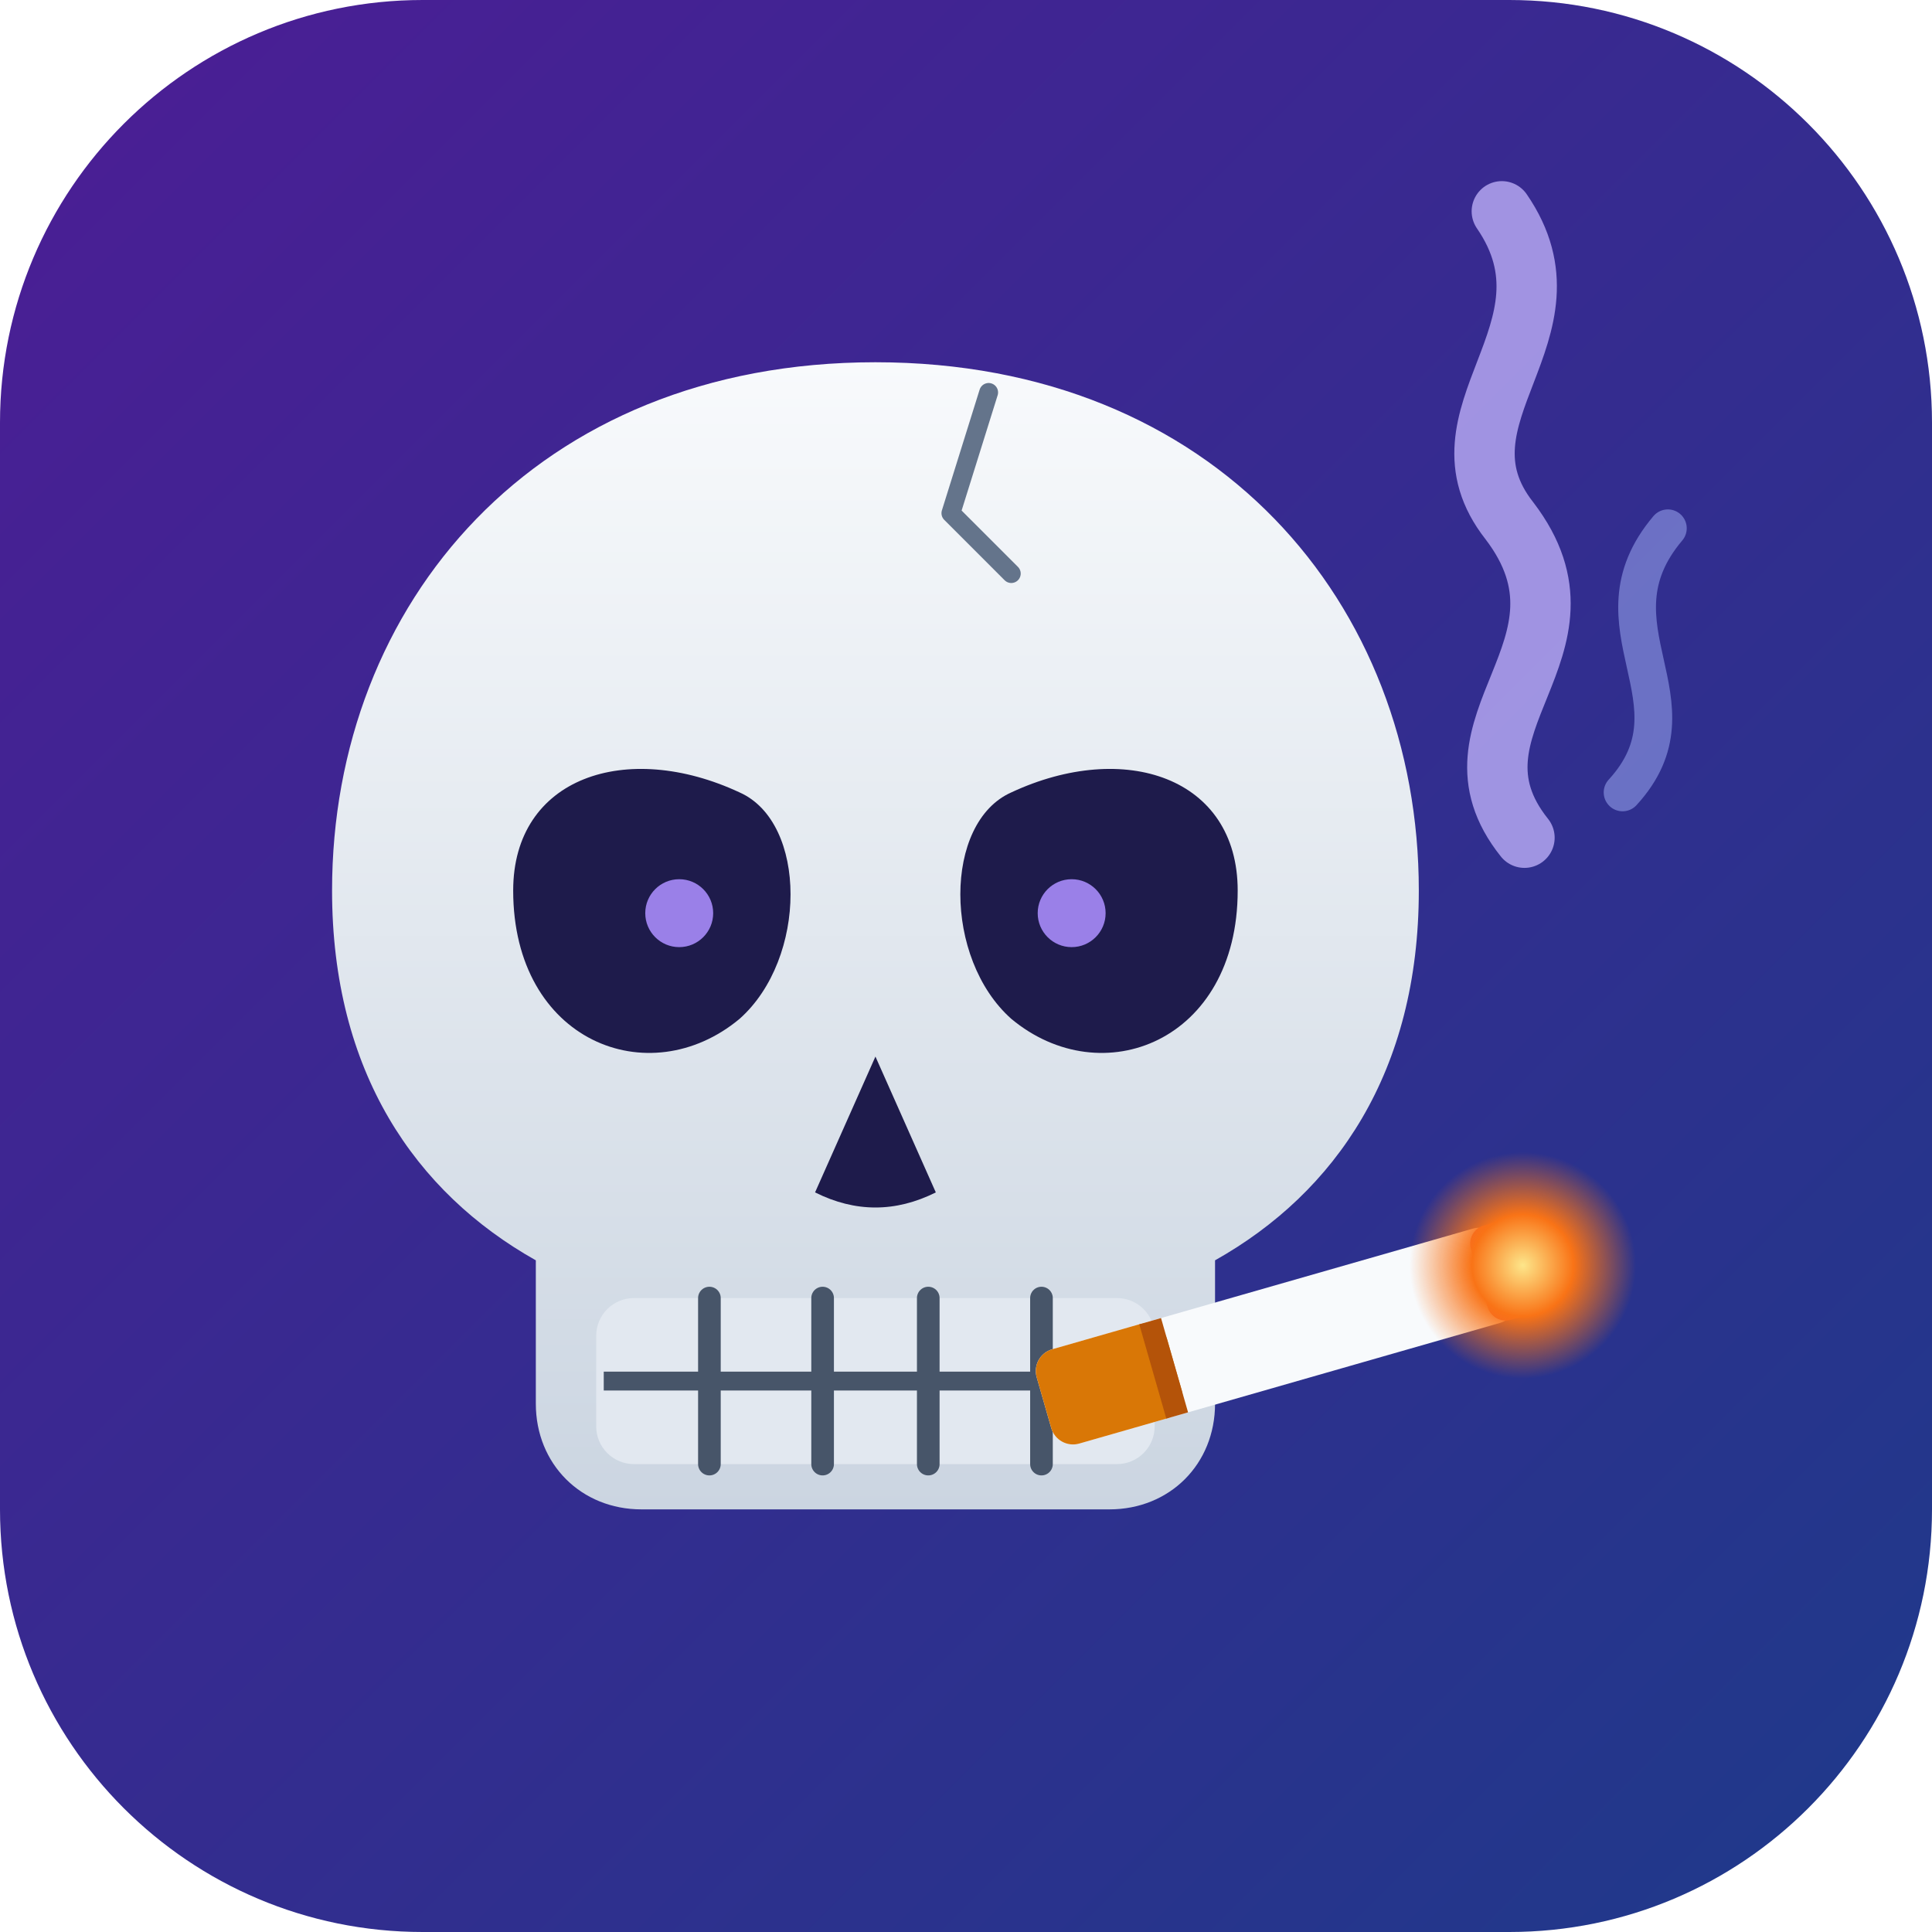
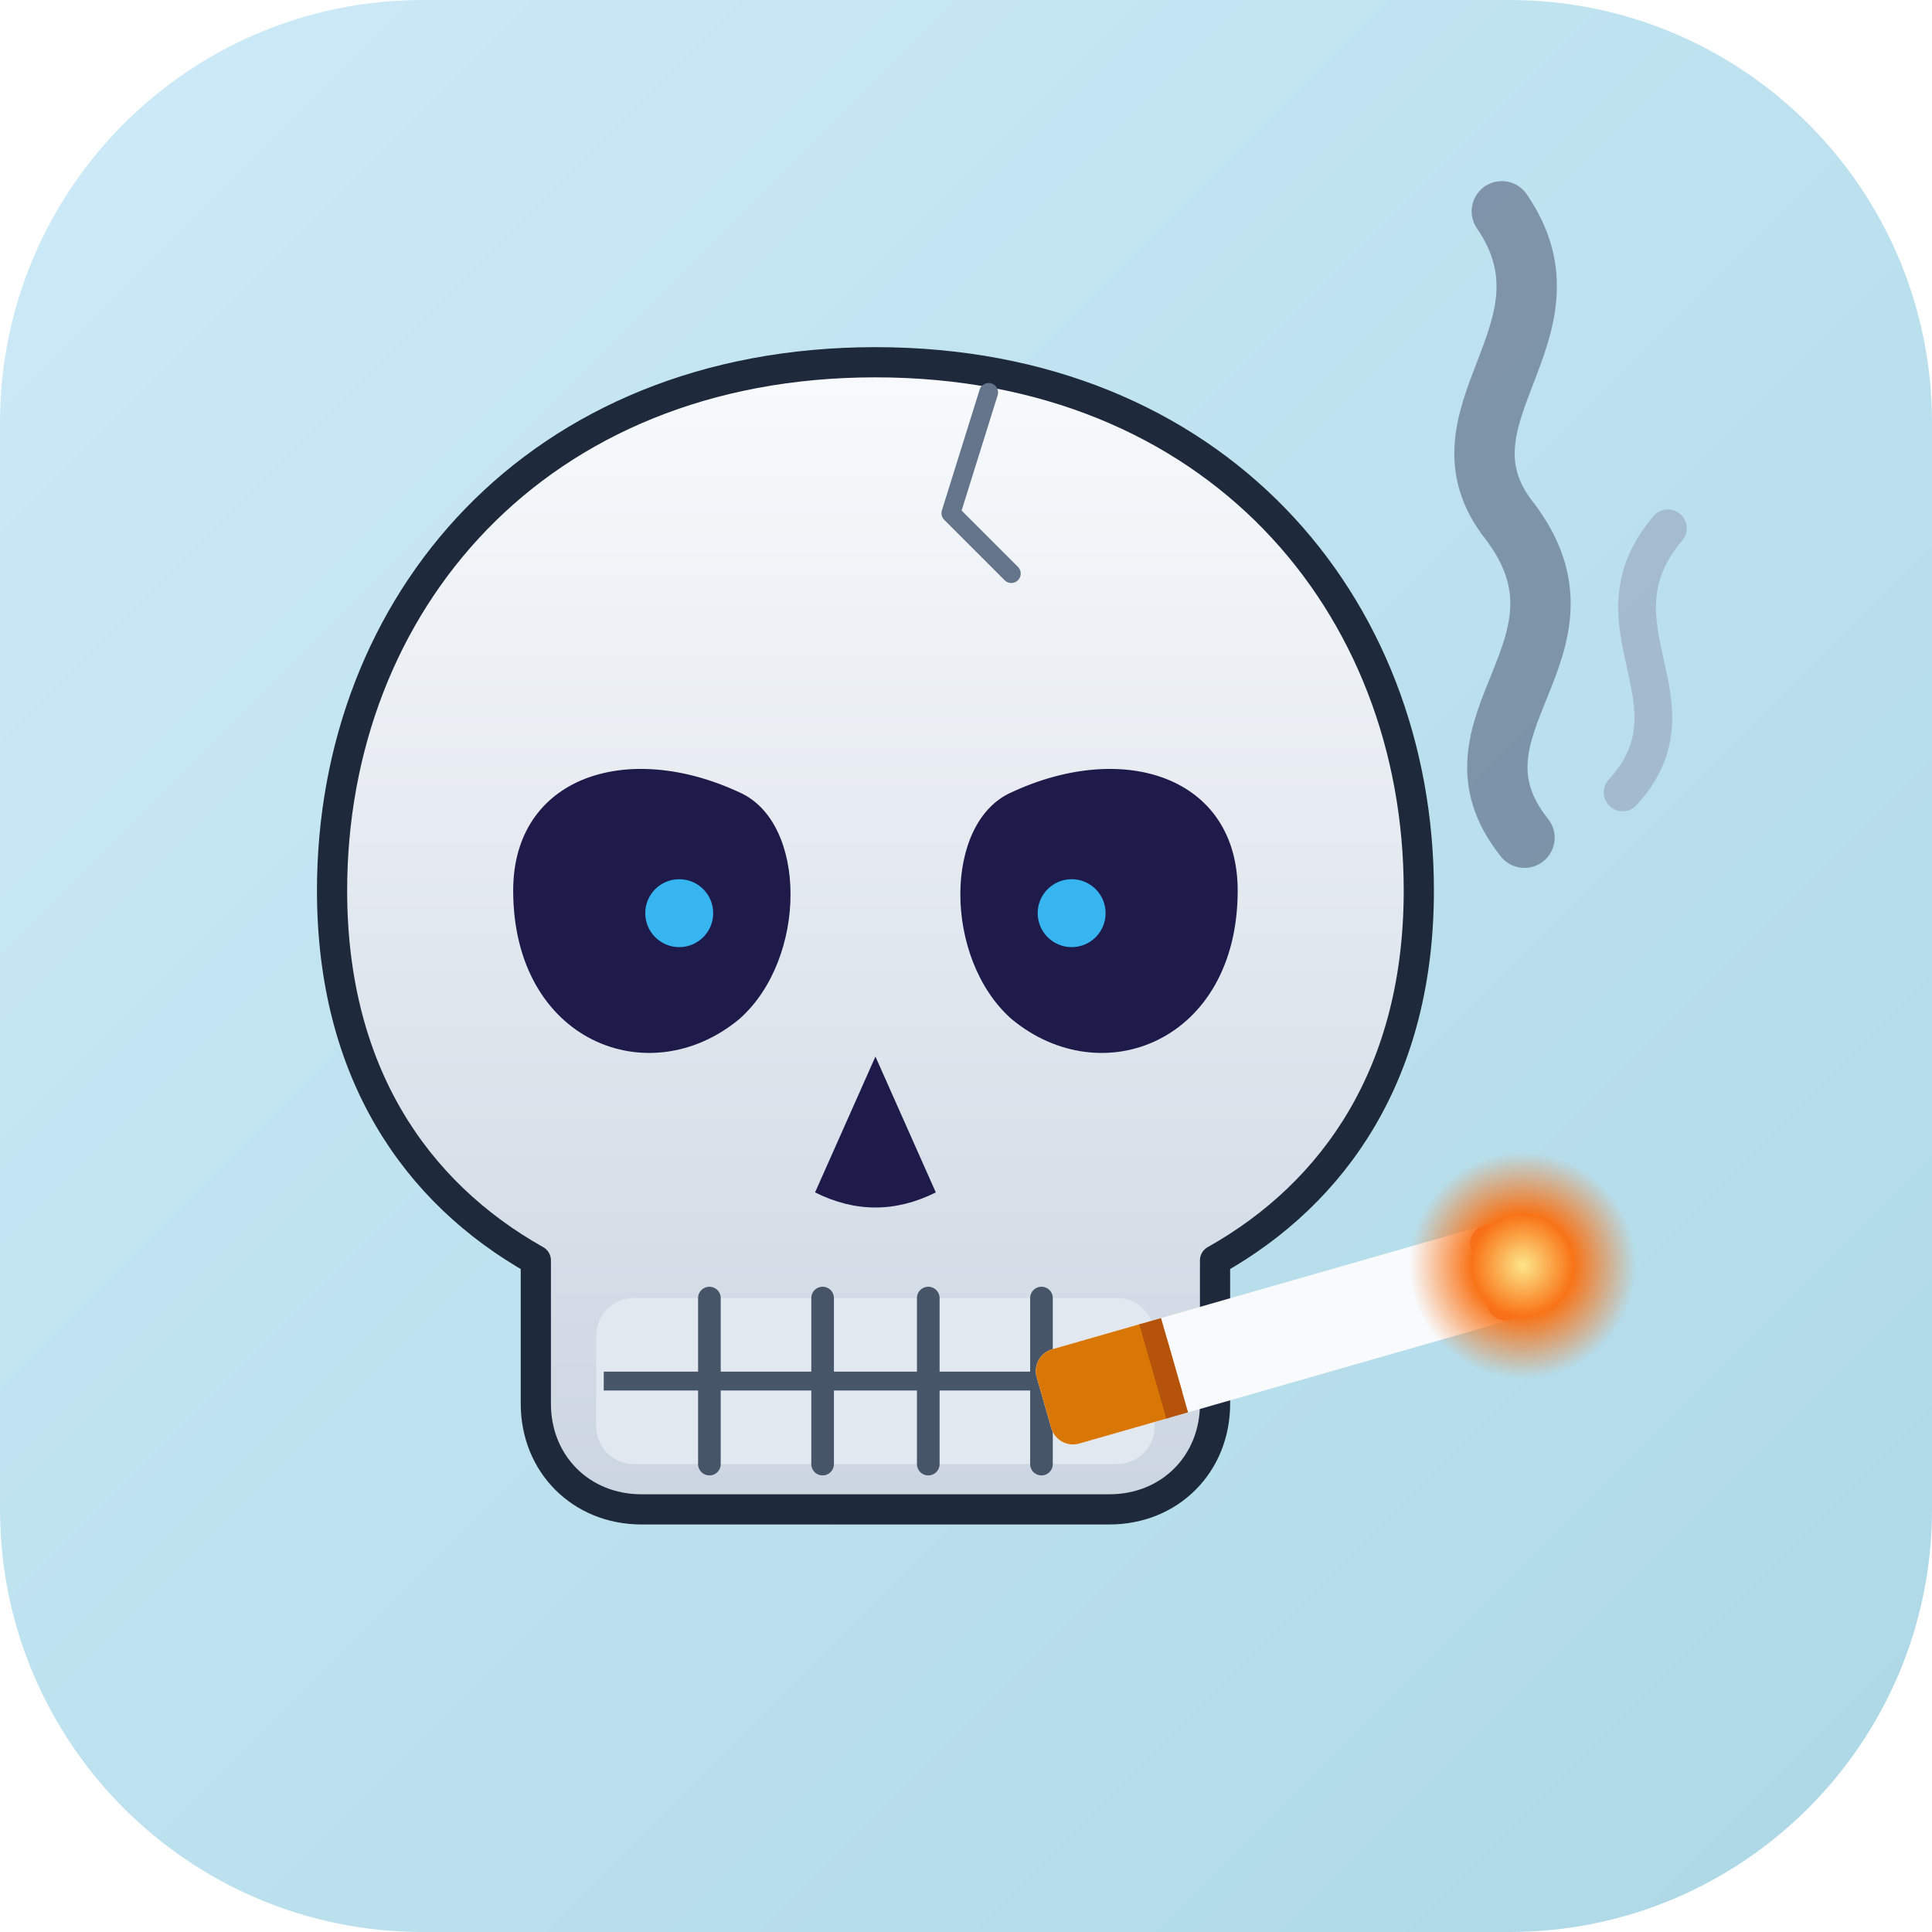
<svg xmlns="http://www.w3.org/2000/svg" viewBox="0 0 512 512">
  <defs>
    <linearGradient id="bg" x1="0" y1="0" x2="1" y2="1">
-       <stop offset="0" stop-color="#4c1d95" />
-       <stop offset="1" stop-color="#1e3a8a" />
+       <stop offset="0" stop-color="#cdeaf7" />
+       <stop offset="1" stop-color="#ADD8E6" />
    </linearGradient>
    <radialGradient id="ember" cx="0.5" cy="0.5" r="0.5">
      <stop offset="0" stop-color="#fde68a" />
      <stop offset="0.45" stop-color="#f97316" />
      <stop offset="1" stop-color="#f97316" stop-opacity="0" />
    </radialGradient>
    <linearGradient id="bone" x1="0" y1="0" x2="0" y2="1">
      <stop offset="0" stop-color="#f8fafc" />
      <stop offset="1" stop-color="#cbd5e1" />
    </linearGradient>
  </defs>
  <rect width="512" height="512" rx="112" fill="url(#bg)" />
  <g>
-     <path d="M404 222 C 380 192 426 172 400 138 C 378 110 420 88 398 56" fill="none" stroke="#c4b5fd" stroke-width="16" stroke-linecap="round" opacity="0.75" />
-     <path d="M430 210 C 452 186 420 166 442 140" fill="none" stroke="#a5b4fc" stroke-width="10" stroke-linecap="round" opacity="0.5" />
-     <path d="M232 96 C 142 96 88 160 88 236 C 88 284 110 316 142 334 L 142 372 C 142 388 154 400 170 400 L 294 400 C 310 400 322 388 322 372 L 322 334 C 354 316 376 284 376 236 C 376 160 322 96 232 96 Z" fill="url(#bone)" />
+     <path d="M404 222 C 380 192 426 172 400 138 C 378 110 420 88 398 56" fill="none" stroke="#64748b" stroke-width="16" stroke-linecap="round" opacity="0.7" />
+     <path d="M430 210 C 452 186 420 166 442 140" fill="none" stroke="#94a3b8" stroke-width="10" stroke-linecap="round" opacity="0.6" />
+     <path d="M232 96 C 142 96 88 160 88 236 C 88 284 110 316 142 334 L 142 372 C 142 388 154 400 170 400 L 294 400 C 310 400 322 388 322 372 L 322 334 C 354 316 376 284 376 236 C 376 160 322 96 232 96 Z" fill="url(#bone)" stroke="#1e293b" stroke-width="8" stroke-linejoin="round" />
    <path d="M262 104 L 252 136 L 268 152" fill="none" stroke="#64748b" stroke-width="5" stroke-linecap="round" stroke-linejoin="round" />
    <path d="M136 236 C 136 206 166 196 196 210 C 214 218 214 254 196 270 C 172 290 136 276 136 236 Z" fill="#1e1b4b" />
    <path d="M328 236 C 328 206 298 196 268 210 C 250 218 250 254 268 270 C 292 290 328 276 328 236 Z" fill="#1e1b4b" />
-     <circle cx="180" cy="242" r="9" fill="#a78bfa" opacity="0.9" />
-     <circle cx="284" cy="242" r="9" fill="#a78bfa" opacity="0.9" />
+     <circle cx="180" cy="242" r="9" fill="#38bdf8" opacity="0.95" />
+     <circle cx="284" cy="242" r="9" fill="#38bdf8" opacity="0.95" />
    <path d="M232 280 L 216 316 Q 232 324 248 316 Z" fill="#1e1b4b" />
    <rect x="158" y="344" width="148" height="44" rx="10" fill="#e2e8f0" />
    <path d="M188 344 V 388 M 218 344 V 388 M 246 344 V 388 M 276 344 V 388" stroke="#475569" stroke-width="6" stroke-linecap="round" />
    <path d="M160 366 H 304" stroke="#475569" stroke-width="5" />
    <g transform="rotate(-16 286 368)">
      <rect x="276" y="356" width="128" height="26" rx="6" fill="#f8fafc" />
      <rect x="276" y="356" width="36" height="26" rx="6" fill="#d97706" />
      <rect x="306" y="356" width="6" height="26" fill="#b45309" />
      <rect x="396" y="356" width="14" height="26" rx="5" fill="#ef4444" />
      <circle cx="408" cy="369" r="30" fill="url(#ember)" />
    </g>
  </g>
</svg>
